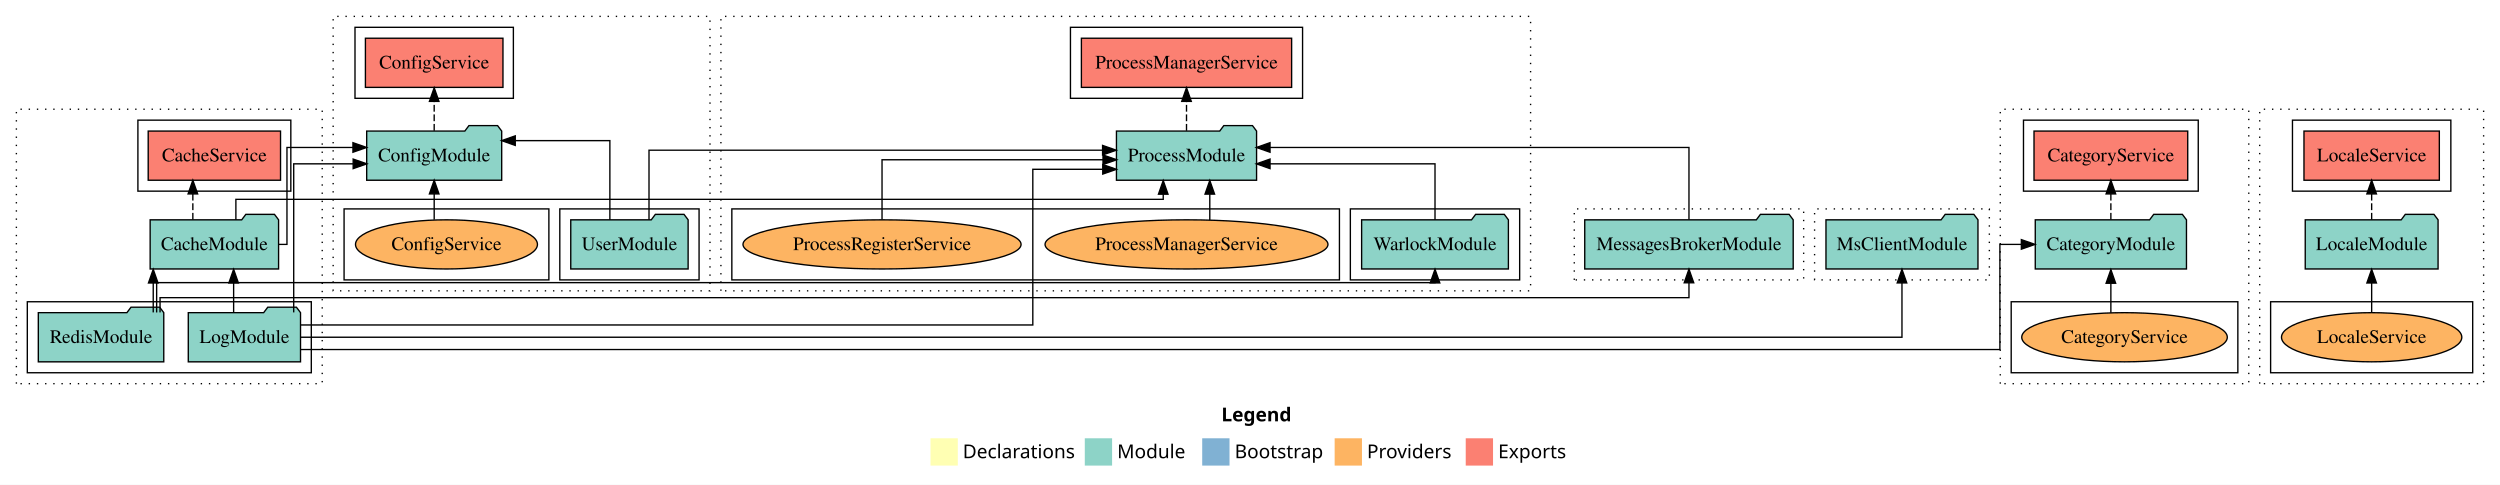
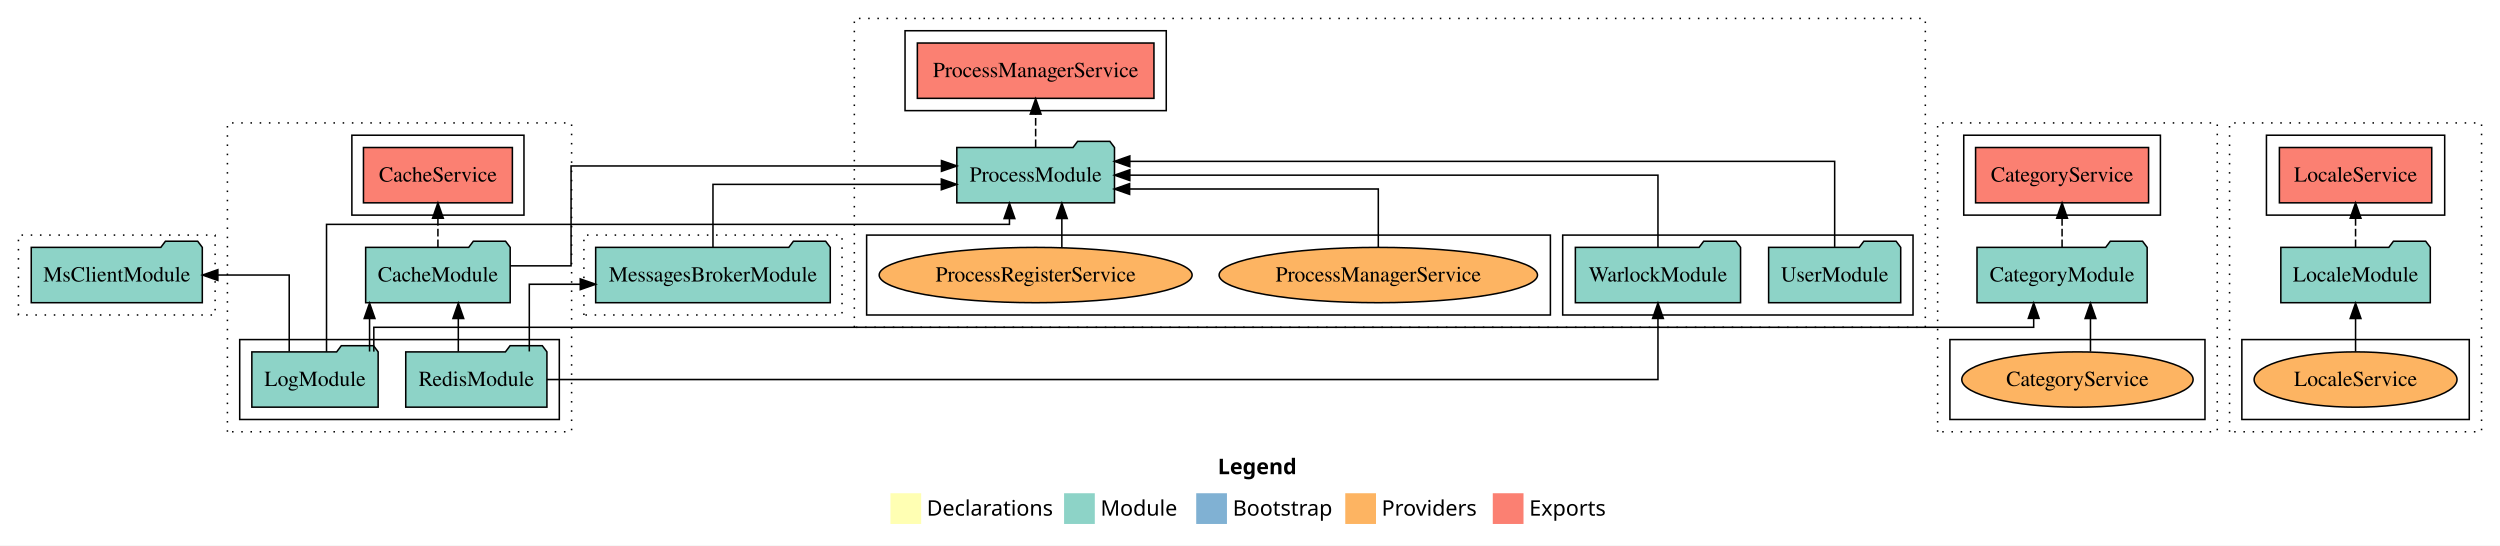
- <svg xmlns="http://www.w3.org/2000/svg" width="1831pt" height="355pt" viewBox="0.00 0.00 1831.00 355.00">
+ <svg xmlns="http://www.w3.org/2000/svg" width="1627pt" height="355pt" viewBox="0.00 0.00 1627.00 355.00">
  <g id="graph0" class="graph" transform="scale(1 1) rotate(0) translate(4 351)">
-     <polygon fill="white" stroke="transparent" points="-4,4 -4,-351 1827,-351 1827,4 -4,4" />
-     <text text-anchor="start" x="890.51" y="-42.4" font-family="Times-12" font-weight="bold" font-size="14.00">Legend</text>
-     <polygon fill="#ffffb3" stroke="transparent" points="677.5,-10 677.5,-30 697.5,-30 697.5,-10 677.5,-10" />
-     <text text-anchor="start" x="701.13" y="-15.4" font-family="Times-12" font-size="14.00">  Declarations</text>
-     <polygon fill="#8dd3c7" stroke="transparent" points="790.5,-10 790.5,-30 810.5,-30 810.5,-10 790.5,-10" />
-     <text text-anchor="start" x="814.23" y="-15.4" font-family="Times-12" font-size="14.00">  Module</text>
-     <polygon fill="#80b1d3" stroke="transparent" points="876.5,-10 876.5,-30 896.5,-30 896.5,-10 876.5,-10" />
-     <text text-anchor="start" x="900.28" y="-15.4" font-family="Times-12" font-size="14.00">  Bootstrap</text>
-     <polygon fill="#fdb462" stroke="transparent" points="973.5,-10 973.5,-30 993.5,-30 993.5,-10 973.5,-10" />
-     <text text-anchor="start" x="997.17" y="-15.4" font-family="Times-12" font-size="14.00">  Providers</text>
-     <polygon fill="#fb8072" stroke="transparent" points="1069.5,-10 1069.5,-30 1089.5,-30 1089.5,-10 1069.5,-10" />
-     <text text-anchor="start" x="1093.23" y="-15.4" font-family="Times-12" font-size="14.00">  Exports</text>
+     <polygon fill="white" stroke="transparent" points="-4,4 -4,-351 1623,-351 1623,4 -4,4" />
+     <text text-anchor="start" x="788.51" y="-42.4" font-family="Times-12" font-weight="bold" font-size="14.00">Legend</text>
+     <polygon fill="#ffffb3" stroke="transparent" points="575.5,-10 575.5,-30 595.5,-30 595.5,-10 575.5,-10" />
+     <text text-anchor="start" x="599.13" y="-15.4" font-family="Times-12" font-size="14.00">  Declarations</text>
+     <polygon fill="#8dd3c7" stroke="transparent" points="688.5,-10 688.5,-30 708.5,-30 708.5,-10 688.5,-10" />
+     <text text-anchor="start" x="712.23" y="-15.4" font-family="Times-12" font-size="14.00">  Module</text>
+     <polygon fill="#80b1d3" stroke="transparent" points="774.5,-10 774.5,-30 794.5,-30 794.5,-10 774.5,-10" />
+     <text text-anchor="start" x="798.28" y="-15.4" font-family="Times-12" font-size="14.00">  Bootstrap</text>
+     <polygon fill="#fdb462" stroke="transparent" points="871.5,-10 871.5,-30 891.5,-30 891.5,-10 871.5,-10" />
+     <text text-anchor="start" x="895.17" y="-15.4" font-family="Times-12" font-size="14.00">  Providers</text>
+     <polygon fill="#fb8072" stroke="transparent" points="967.5,-10 967.5,-30 987.5,-30 987.5,-10 967.5,-10" />
+     <text text-anchor="start" x="991.23" y="-15.4" font-family="Times-12" font-size="14.00">  Exports</text>
    <g id="clust7" class="cluster">
-       <polygon fill="none" stroke="black" stroke-dasharray="1,5" points="8,-70 8,-271 232,-271 232,-70 8,-70" />
+       <polygon fill="none" stroke="black" stroke-dasharray="1,5" points="144,-70 144,-271 368,-271 368,-70 144,-70" />
    </g>
    <g id="clust9" class="cluster">
-       <polygon fill="none" stroke="black" points="16,-78 16,-130 224,-130 224,-78 16,-78" />
+       <polygon fill="none" stroke="black" points="152,-78 152,-130 360,-130 360,-78 152,-78" />
    </g>
    <g id="clust10" class="cluster">
-       <polygon fill="none" stroke="black" points="97,-211 97,-263 209,-263 209,-211 97,-211" />
+       <polygon fill="none" stroke="black" points="225,-211 225,-263 337,-263 337,-211 225,-211" />
    </g>
    <g id="clust19" class="cluster">
-       <polygon fill="none" stroke="black" stroke-dasharray="1,5" points="1461,-70 1461,-271 1643,-271 1643,-70 1461,-70" />
+       <polygon fill="none" stroke="black" stroke-dasharray="1,5" points="1257,-70 1257,-271 1439,-271 1439,-70 1257,-70" />
    </g>
    <g id="clust22" class="cluster">
-       <polygon fill="none" stroke="black" points="1478,-211 1478,-263 1606,-263 1606,-211 1478,-211" />
+       <polygon fill="none" stroke="black" points="1274,-211 1274,-263 1402,-263 1402,-211 1274,-211" />
    </g>
    <g id="clust24" class="cluster">
-       <polygon fill="none" stroke="black" points="1469,-78 1469,-130 1635,-130 1635,-78 1469,-78" />
-     </g>
-     <g id="clust25" class="cluster">
-       <polygon fill="none" stroke="black" stroke-dasharray="1,5" points="240,-138 240,-339 516,-339 516,-138 240,-138" />
-     </g>
-     <g id="clust27" class="cluster">
-       <polygon fill="none" stroke="black" points="406,-146 406,-198 508,-198 508,-146 406,-146" />
-     </g>
-     <g id="clust28" class="cluster">
-       <polygon fill="none" stroke="black" points="256,-279 256,-331 372,-331 372,-279 256,-279" />
-     </g>
-     <g id="clust30" class="cluster">
-       <polygon fill="none" stroke="black" points="248,-146 248,-198 398,-198 398,-146 248,-146" />
+       <polygon fill="none" stroke="black" points="1265,-78 1265,-130 1431,-130 1431,-78 1265,-78" />
    </g>
    <g id="clust43" class="cluster">
-       <polygon fill="none" stroke="black" stroke-dasharray="1,5" points="1651,-70 1651,-271 1815,-271 1815,-70 1651,-70" />
+       <polygon fill="none" stroke="black" stroke-dasharray="1,5" points="1447,-70 1447,-271 1611,-271 1611,-70 1447,-70" />
    </g>
    <g id="clust46" class="cluster">
-       <polygon fill="none" stroke="black" points="1675,-211 1675,-263 1791,-263 1791,-211 1675,-211" />
+       <polygon fill="none" stroke="black" points="1471,-211 1471,-263 1587,-263 1587,-211 1471,-211" />
    </g>
    <g id="clust48" class="cluster">
-       <polygon fill="none" stroke="black" points="1659,-78 1659,-130 1807,-130 1807,-78 1659,-78" />
+       <polygon fill="none" stroke="black" points="1455,-78 1455,-130 1603,-130 1603,-78 1455,-78" />
    </g>
    <g id="clust61" class="cluster">
-       <polygon fill="none" stroke="black" stroke-dasharray="1,5" points="1149,-146 1149,-198 1317,-198 1317,-146 1149,-146" />
+       <polygon fill="none" stroke="black" stroke-dasharray="1,5" points="376,-146 376,-198 544,-198 544,-146 376,-146" />
    </g>
    <g id="clust67" class="cluster">
-       <polygon fill="none" stroke="black" stroke-dasharray="1,5" points="1325,-146 1325,-198 1453,-198 1453,-146 1325,-146" />
+       <polygon fill="none" stroke="black" stroke-dasharray="1,5" points="8,-146 8,-198 136,-198 136,-146 8,-146" />
    </g>
    <g id="clust73" class="cluster">
-       <polygon fill="none" stroke="black" stroke-dasharray="1,5" points="524,-138 524,-339 1117,-339 1117,-138 524,-138" />
+       <polygon fill="none" stroke="black" stroke-dasharray="1,5" points="552,-138 552,-339 1249,-339 1249,-138 552,-138" />
    </g>
    <g id="clust75" class="cluster">
-       <polygon fill="none" stroke="black" points="985,-146 985,-198 1109,-198 1109,-146 985,-146" />
+       <polygon fill="none" stroke="black" points="1013,-146 1013,-198 1241,-198 1241,-146 1013,-146" />
    </g>
    <g id="clust76" class="cluster">
-       <polygon fill="none" stroke="black" points="780,-279 780,-331 950,-331 950,-279 780,-279" />
+       <polygon fill="none" stroke="black" points="585,-279 585,-331 755,-331 755,-279 585,-279" />
    </g>
    <g id="clust78" class="cluster">
-       <polygon fill="none" stroke="black" points="532,-146 532,-198 977,-198 977,-146 532,-146" />
+       <polygon fill="none" stroke="black" points="560,-146 560,-198 1005,-198 1005,-146 560,-146" />
    </g>
    <g id="node1" class="node">
-       <polygon fill="#8dd3c7" stroke="black" points="216.1,-122 213.1,-126 192.1,-126 189.1,-122 133.9,-122 133.9,-86 216.1,-86 216.1,-122" />
-       <text text-anchor="middle" x="175" y="-99.8" font-family="Times,serif" font-size="14.00">LogModule</text>
+       <polygon fill="#8dd3c7" stroke="black" points="242.1,-122 239.1,-126 218.1,-126 215.1,-122 159.9,-122 159.9,-86 242.1,-86 242.1,-122" />
+       <text text-anchor="middle" x="201" y="-99.8" font-family="Times,serif" font-size="14.00">LogModule</text>
    </g>
    <g id="node3" class="node">
-       <polygon fill="#8dd3c7" stroke="black" points="200.03,-190 197.03,-194 176.03,-194 173.03,-190 105.97,-190 105.97,-154 200.03,-154 200.03,-190" />
-       <text text-anchor="middle" x="153" y="-167.8" font-family="Times,serif" font-size="14.00">CacheModule</text>
+       <polygon fill="#8dd3c7" stroke="black" points="328.03,-190 325.03,-194 304.03,-194 301.03,-190 233.97,-190 233.97,-154 328.03,-154 328.03,-190" />
+       <text text-anchor="middle" x="281" y="-167.8" font-family="Times,serif" font-size="14.00">CacheModule</text>
    </g>
    <g id="edge1" class="edge">
-       <path fill="none" stroke="black" d="M167.11,-122.22C167.11,-122.22 167.11,-143.73 167.11,-143.73" />
-       <polygon fill="black" stroke="black" points="163.61,-143.73 167.11,-153.73 170.61,-143.73 163.61,-143.73" />
+       <path fill="none" stroke="black" d="M236.51,-122.22C236.51,-122.22 236.51,-143.73 236.51,-143.73" />
+       <polygon fill="black" stroke="black" points="233.01,-143.73 236.51,-153.73 240.01,-143.73 233.01,-143.73" />
    </g>
    <g id="node5" class="node">
-       <polygon fill="#8dd3c7" stroke="black" points="1597.37,-190 1594.37,-194 1573.37,-194 1570.37,-190 1486.63,-190 1486.63,-154 1597.37,-154 1597.37,-190" />
-       <text text-anchor="middle" x="1542" y="-167.8" font-family="Times,serif" font-size="14.00">CategoryModule</text>
+       <polygon fill="#8dd3c7" stroke="black" points="1393.37,-190 1390.37,-194 1369.37,-194 1366.37,-190 1282.63,-190 1282.63,-154 1393.37,-154 1393.37,-190" />
+       <text text-anchor="middle" x="1338" y="-167.8" font-family="Times,serif" font-size="14.00">CategoryModule</text>
    </g>
    <g id="edge4" class="edge">
-       <path fill="none" stroke="black" d="M216.32,-95C436.39,-95 1460.72,-95 1460.72,-95 1460.72,-95 1460.72,-172 1460.72,-172 1460.72,-172 1476.44,-172 1476.44,-172" />
-       <polygon fill="black" stroke="black" points="1476.44,-175.5 1486.44,-172 1476.44,-168.5 1476.44,-175.5" />
+       <path fill="none" stroke="black" d="M239.28,-122.19C239.28,-130.28 239.28,-138 239.28,-138 239.28,-138 1319.52,-138 1319.52,-138 1319.52,-138 1319.52,-143.81 1319.52,-143.81" />
+       <polygon fill="black" stroke="black" points="1316.02,-143.81 1319.52,-153.81 1323.02,-143.81 1316.02,-143.81" />
+     </g>
+     <g id="node12" class="node">
+       <polygon fill="#8dd3c7" stroke="black" points="127.66,-190 124.66,-194 103.66,-194 100.66,-190 16.34,-190 16.34,-154 127.66,-154 127.66,-190" />
+       <text text-anchor="middle" x="72" y="-167.8" font-family="Times,serif" font-size="14.00">MsClientModule</text>
+     </g>
+     <g id="edge10" class="edge">
+       <path fill="none" stroke="black" d="M184.22,-122.22C184.22,-142.37 184.22,-172 184.22,-172 184.22,-172 137.78,-172 137.78,-172" />
+       <polygon fill="black" stroke="black" points="137.78,-168.5 127.78,-172 137.78,-175.5 137.78,-168.5" />
+     </g>
+     <g id="node15" class="node">
+       <polygon fill="#8dd3c7" stroke="black" points="721.31,-255 718.31,-259 697.31,-259 694.31,-255 618.69,-255 618.69,-219 721.31,-219 721.31,-255" />
+       <text text-anchor="middle" x="670" y="-232.8" font-family="Times,serif" font-size="14.00">ProcessModule</text>
+     </g>
+     <g id="edge12" class="edge">
+       <path fill="none" stroke="black" d="M208.5,-122.06C208.5,-151.11 208.5,-205 208.5,-205 208.5,-205 652.95,-205 652.95,-205 652.95,-205 652.95,-208.76 652.95,-208.76" />
+       <polygon fill="black" stroke="black" points="649.45,-208.76 652.95,-218.76 656.45,-208.76 649.45,-208.76" />
+     </g>
+     <g id="node2" class="node">
+       <polygon fill="#8dd3c7" stroke="black" points="351.94,-122 348.94,-126 327.94,-126 324.94,-122 260.06,-122 260.06,-86 351.94,-86 351.94,-122" />
+       <text text-anchor="middle" x="306" y="-99.8" font-family="Times,serif" font-size="14.00">RedisModule</text>
+     </g>
+     <g id="edge2" class="edge">
+       <path fill="none" stroke="black" d="M294.27,-122.22C294.27,-122.22 294.27,-143.73 294.27,-143.73" />
+       <polygon fill="black" stroke="black" points="290.77,-143.73 294.27,-153.73 297.77,-143.73 290.77,-143.73" />
+     </g>
+     <g id="node11" class="node">
+       <polygon fill="#8dd3c7" stroke="black" points="536.34,-190 533.34,-194 512.34,-194 509.34,-190 383.66,-190 383.66,-154 536.34,-154 536.34,-190" />
+       <text text-anchor="middle" x="460" y="-167.8" font-family="Times,serif" font-size="14.00">MessagesBrokerModule</text>
+     </g>
+     <g id="edge9" class="edge">
+       <path fill="none" stroke="black" d="M340.47,-122.27C340.47,-140.56 340.47,-166 340.47,-166 340.47,-166 373.63,-166 373.63,-166" />
+       <polygon fill="black" stroke="black" points="373.63,-169.5 383.63,-166 373.63,-162.5 373.63,-169.5" />
+     </g>
+     <g id="node14" class="node">
+       <polygon fill="#8dd3c7" stroke="black" points="1128.75,-190 1125.75,-194 1104.75,-194 1101.75,-190 1021.25,-190 1021.25,-154 1128.75,-154 1128.75,-190" />
+       <text text-anchor="middle" x="1075" y="-167.8" font-family="Times,serif" font-size="14.00">WarlockModule</text>
+     </g>
+     <g id="edge19" class="edge">
+       <path fill="none" stroke="black" d="M351.8,-104C517.35,-104 1075,-104 1075,-104 1075,-104 1075,-143.78 1075,-143.78" />
+       <polygon fill="black" stroke="black" points="1071.5,-143.78 1075,-153.78 1078.5,-143.78 1071.5,-143.78" />
+     </g>
+     <g id="node4" class="node">
+       <polygon fill="#fb8072" stroke="black" points="329.46,-255 232.54,-255 232.54,-219 329.46,-219 329.46,-255" />
+       <text text-anchor="middle" x="281" y="-232.8" font-family="Times,serif" font-size="14.00">CacheService </text>
+     </g>
+     <g id="edge3" class="edge">
+       <path fill="none" stroke="black" stroke-dasharray="5,2" d="M281,-190.11C281,-190.11 281,-208.99 281,-208.99" />
+       <polygon fill="black" stroke="black" points="277.5,-208.99 281,-218.99 284.5,-208.99 277.5,-208.99" />
+     </g>
+     <g id="edge11" class="edge">
+       <path fill="none" stroke="black" d="M328.13,-178C348.45,-178 367.65,-178 367.65,-178 367.65,-178 367.65,-243 367.65,-243 367.65,-243 608.71,-243 608.71,-243" />
+       <polygon fill="black" stroke="black" points="608.71,-246.5 618.71,-243 608.71,-239.5 608.71,-246.5" />
+     </g>
+     <g id="node6" class="node">
+       <polygon fill="#fb8072" stroke="black" points="1394.29,-255 1281.71,-255 1281.71,-219 1394.29,-219 1394.29,-255" />
+       <text text-anchor="middle" x="1338" y="-232.8" font-family="Times,serif" font-size="14.00">CategoryService </text>
+     </g>
+     <g id="edge5" class="edge">
+       <path fill="none" stroke="black" stroke-dasharray="5,2" d="M1338,-190.11C1338,-190.11 1338,-208.99 1338,-208.99" />
+       <polygon fill="black" stroke="black" points="1334.5,-208.99 1338,-218.99 1341.5,-208.99 1334.5,-208.99" />
+     </g>
+     <g id="node7" class="node">
+       <ellipse fill="#fdb462" stroke="black" cx="1348" cy="-104" rx="75.28" ry="18" />
+       <text text-anchor="middle" x="1348" y="-99.8" font-family="Times,serif" font-size="14.00">CategoryService</text>
+     </g>
+     <g id="edge6" class="edge">
+       <path fill="none" stroke="black" d="M1356.48,-122.22C1356.48,-122.22 1356.48,-143.73 1356.48,-143.73" />
+       <polygon fill="black" stroke="black" points="1352.98,-143.73 1356.48,-153.73 1359.98,-143.73 1352.98,-143.73" />
+     </g>
+     <g id="node8" class="node">
+       <polygon fill="#fb8072" stroke="black" points="1578.57,-255 1479.43,-255 1479.43,-219 1578.57,-219 1578.57,-255" />
+       <text text-anchor="middle" x="1529" y="-232.8" font-family="Times,serif" font-size="14.00">LocaleService </text>
    </g>
    <g id="node9" class="node">
-       <polygon fill="#8dd3c7" stroke="black" points="363.44,-255 360.44,-259 339.44,-259 336.44,-255 264.56,-255 264.56,-219 363.44,-219 363.44,-255" />
-       <text text-anchor="middle" x="314" y="-232.8" font-family="Times,serif" font-size="14.00">ConfigModule</text>
+       <polygon fill="#8dd3c7" stroke="black" points="1577.64,-190 1574.64,-194 1553.64,-194 1550.64,-190 1480.36,-190 1480.36,-154 1577.64,-154 1577.64,-190" />
+       <text text-anchor="middle" x="1529" y="-167.8" font-family="Times,serif" font-size="14.00">LocaleModule</text>
+     </g>
+     <g id="edge7" class="edge">
+       <path fill="none" stroke="black" stroke-dasharray="5,2" d="M1529,-190.11C1529,-190.11 1529,-208.99 1529,-208.99" />
+       <polygon fill="black" stroke="black" points="1525.5,-208.99 1529,-218.99 1532.5,-208.99 1525.5,-208.99" />
+     </g>
+     <g id="node10" class="node">
+       <ellipse fill="#fdb462" stroke="black" cx="1529" cy="-104" rx="66.03" ry="18" />
+       <text text-anchor="middle" x="1529" y="-99.8" font-family="Times,serif" font-size="14.00">LocaleService</text>
    </g>
    <g id="edge8" class="edge">
-       <path fill="none" stroke="black" d="M211.11,-122.2C211.11,-157.31 211.11,-231 211.11,-231 211.11,-231 254.66,-231 254.66,-231" />
-       <polygon fill="black" stroke="black" points="254.66,-234.5 264.66,-231 254.66,-227.5 254.66,-234.5" />
+       <path fill="none" stroke="black" d="M1529,-122.22C1529,-122.22 1529,-143.73 1529,-143.73" />
+       <polygon fill="black" stroke="black" points="1525.5,-143.73 1529,-153.73 1532.5,-143.73 1525.5,-143.73" />
+     </g>
+     <g id="edge13" class="edge">
+       <path fill="none" stroke="black" d="M460,-190.02C460,-207.37 460,-231 460,-231 460,-231 608.63,-231 608.63,-231" />
+       <polygon fill="black" stroke="black" points="608.63,-234.5 618.63,-231 608.63,-227.5 608.63,-234.5" />
+     </g>
+     <g id="node13" class="node">
+       <polygon fill="#8dd3c7" stroke="black" points="1232.98,-190 1229.98,-194 1208.98,-194 1205.98,-190 1147.02,-190 1147.02,-154 1232.98,-154 1232.98,-190" />
+       <text text-anchor="middle" x="1190" y="-167.8" font-family="Times,serif" font-size="14.00">UserModule</text>
+     </g>
+     <g id="edge14" class="edge">
+       <path fill="none" stroke="black" d="M1190,-190.29C1190,-212.21 1190,-246 1190,-246 1190,-246 731.28,-246 731.28,-246" />
+       <polygon fill="black" stroke="black" points="731.28,-242.5 721.28,-246 731.28,-249.5 731.28,-242.5" />
+     </g>
+     <g id="edge15" class="edge">
+       <path fill="none" stroke="black" d="M1075,-190.11C1075,-209.34 1075,-237 1075,-237 1075,-237 731.29,-237 731.29,-237" />
+       <polygon fill="black" stroke="black" points="731.29,-233.5 721.29,-237 731.29,-240.5 731.29,-233.5" />
    </g>
    <g id="node16" class="node">
-       <polygon fill="#8dd3c7" stroke="black" points="1444.66,-190 1441.66,-194 1420.66,-194 1417.66,-190 1333.34,-190 1333.34,-154 1444.66,-154 1444.66,-190" />
-       <text text-anchor="middle" x="1389" y="-167.8" font-family="Times,serif" font-size="14.00">MsClientModule</text>
-     </g>
-     <g id="edge15" class="edge">
-       <path fill="none" stroke="black" d="M216.09,-104C428.15,-104 1389,-104 1389,-104 1389,-104 1389,-143.78 1389,-143.78" />
-       <polygon fill="black" stroke="black" points="1385.5,-143.78 1389,-153.78 1392.5,-143.78 1385.5,-143.78" />
+       <polygon fill="#fb8072" stroke="black" points="746.99,-323 593.01,-323 593.01,-287 746.99,-287 746.99,-323" />
+       <text text-anchor="middle" x="670" y="-300.8" font-family="Times,serif" font-size="14.00">ProcessManagerService </text>
+     </g>
+     <g id="edge16" class="edge">
+       <path fill="none" stroke="black" stroke-dasharray="5,2" d="M670,-255.22C670,-255.22 670,-276.73 670,-276.73" />
+       <polygon fill="black" stroke="black" points="666.5,-276.73 670,-286.73 673.5,-276.73 666.5,-276.73" />
+     </g>
+     <g id="node17" class="node">
+       <ellipse fill="#fdb462" stroke="black" cx="893" cy="-172" rx="103.61" ry="18" />
+       <text text-anchor="middle" x="893" y="-167.8" font-family="Times,serif" font-size="14.00">ProcessManagerService</text>
+     </g>
+     <g id="edge17" class="edge">
+       <path fill="none" stroke="black" d="M893,-190.03C893,-206.4 893,-228 893,-228 893,-228 731.16,-228 731.16,-228" />
+       <polygon fill="black" stroke="black" points="731.16,-224.5 721.16,-228 731.16,-231.5 731.16,-224.5" />
    </g>
    <g id="node18" class="node">
-       <polygon fill="#8dd3c7" stroke="black" points="916.31,-255 913.31,-259 892.31,-259 889.31,-255 813.69,-255 813.69,-219 916.31,-219 916.31,-255" />
-       <text text-anchor="middle" x="865" y="-232.8" font-family="Times,serif" font-size="14.00">ProcessModule</text>
-     </g>
-     <g id="edge17" class="edge">
-       <path fill="none" stroke="black" d="M216.06,-113C347.98,-113 752.43,-113 752.43,-113 752.43,-113 752.43,-227 752.43,-227 752.43,-227 803.66,-227 803.66,-227" />
-       <polygon fill="black" stroke="black" points="803.66,-230.5 813.66,-227 803.66,-223.5 803.66,-230.5" />
-     </g>
-     <g id="node2" class="node">
-       <polygon fill="#8dd3c7" stroke="black" points="115.94,-122 112.94,-126 91.94,-126 88.94,-122 24.06,-122 24.06,-86 115.94,-86 115.94,-122" />
-       <text text-anchor="middle" x="70" y="-99.8" font-family="Times,serif" font-size="14.00">RedisModule</text>
-     </g>
-     <g id="edge2" class="edge">
-       <path fill="none" stroke="black" d="M108.23,-122.22C108.23,-122.22 108.23,-143.73 108.23,-143.73" />
-       <polygon fill="black" stroke="black" points="104.73,-143.73 108.23,-153.73 111.73,-143.73 104.73,-143.73" />
-     </g>
-     <g id="node15" class="node">
-       <polygon fill="#8dd3c7" stroke="black" points="1309.34,-190 1306.34,-194 1285.34,-194 1282.34,-190 1156.66,-190 1156.66,-154 1309.34,-154 1309.34,-190" />
-       <text text-anchor="middle" x="1233" y="-167.8" font-family="Times,serif" font-size="14.00">MessagesBrokerModule</text>
-     </g>
-     <g id="edge14" class="edge">
-       <path fill="none" stroke="black" d="M113.22,-122.2C113.22,-128.03 113.22,-133 113.22,-133 113.22,-133 1233,-133 1233,-133 1233,-133 1233,-143.87 1233,-143.87" />
-       <polygon fill="black" stroke="black" points="1229.5,-143.87 1233,-153.87 1236.5,-143.87 1229.5,-143.87" />
-     </g>
-     <g id="node17" class="node">
-       <polygon fill="#8dd3c7" stroke="black" points="1100.75,-190 1097.75,-194 1076.75,-194 1073.75,-190 993.25,-190 993.25,-154 1100.75,-154 1100.75,-190" />
-       <text text-anchor="middle" x="1047" y="-167.8" font-family="Times,serif" font-size="14.00">WarlockModule</text>
-     </g>
-     <g id="edge24" class="edge">
-       <path fill="none" stroke="black" d="M110.73,-122.13C110.73,-132.71 110.73,-144 110.73,-144 110.73,-144 1047,-144 1047,-144 1047,-144 1047,-144.98 1047,-144.98" />
-       <polygon fill="black" stroke="black" points="1043.5,-143.79 1047,-153.79 1050.5,-143.79 1043.5,-143.79" />
-     </g>
-     <g id="node4" class="node">
-       <polygon fill="#fb8072" stroke="black" points="201.46,-255 104.54,-255 104.54,-219 201.46,-219 201.46,-255" />
-       <text text-anchor="middle" x="153" y="-232.8" font-family="Times,serif" font-size="14.00">CacheService </text>
-     </g>
-     <g id="edge3" class="edge">
-       <path fill="none" stroke="black" stroke-dasharray="5,2" d="M137.24,-190.11C137.24,-190.11 137.24,-208.99 137.24,-208.99" />
-       <polygon fill="black" stroke="black" points="133.75,-208.99 137.24,-218.99 140.75,-208.99 133.75,-208.99" />
-     </g>
-     <g id="edge7" class="edge">
-       <path fill="none" stroke="black" d="M200.07,-172C203.8,-172 206.17,-172 206.17,-172 206.17,-172 206.17,-243 206.17,-243 206.17,-243 254.5,-243 254.5,-243" />
-       <polygon fill="black" stroke="black" points="254.5,-246.5 264.5,-243 254.5,-239.5 254.5,-246.5" />
-     </g>
-     <g id="edge16" class="edge">
-       <path fill="none" stroke="black" d="M168.76,-190.04C168.76,-197.75 168.76,-205 168.76,-205 168.76,-205 847.95,-205 847.95,-205 847.95,-205 847.95,-208.76 847.95,-208.76" />
-       <polygon fill="black" stroke="black" points="844.45,-208.76 847.95,-218.76 851.45,-208.76 844.45,-208.76" />
-     </g>
-     <g id="node6" class="node">
-       <polygon fill="#fb8072" stroke="black" points="1598.29,-255 1485.71,-255 1485.71,-219 1598.29,-219 1598.29,-255" />
-       <text text-anchor="middle" x="1542" y="-232.8" font-family="Times,serif" font-size="14.00">CategoryService </text>
-     </g>
-     <g id="edge5" class="edge">
-       <path fill="none" stroke="black" stroke-dasharray="5,2" d="M1542,-190.11C1542,-190.11 1542,-208.99 1542,-208.99" />
-       <polygon fill="black" stroke="black" points="1538.5,-208.99 1542,-218.99 1545.5,-208.99 1538.5,-208.99" />
-     </g>
-     <g id="node7" class="node">
-       <ellipse fill="#fdb462" stroke="black" cx="1552" cy="-104" rx="75.28" ry="18" />
-       <text text-anchor="middle" x="1552" y="-99.8" font-family="Times,serif" font-size="14.00">CategoryService</text>
-     </g>
-     <g id="edge6" class="edge">
-       <path fill="none" stroke="black" d="M1542,-121.87C1542,-121.87 1542,-143.54 1542,-143.54" />
-       <polygon fill="black" stroke="black" points="1538.5,-143.54 1542,-153.54 1545.5,-143.54 1538.5,-143.54" />
-     </g>
-     <g id="node8" class="node">
-       <polygon fill="#8dd3c7" stroke="black" points="499.98,-190 496.98,-194 475.98,-194 472.98,-190 414.02,-190 414.02,-154 499.98,-154 499.98,-190" />
-       <text text-anchor="middle" x="457" y="-167.8" font-family="Times,serif" font-size="14.00">UserModule</text>
-     </g>
-     <g id="edge9" class="edge">
-       <path fill="none" stroke="black" d="M442.67,-190.01C442.67,-212.49 442.67,-248 442.67,-248 442.67,-248 373.38,-248 373.38,-248" />
-       <polygon fill="black" stroke="black" points="373.38,-244.5 363.38,-248 373.38,-251.5 373.38,-244.5" />
-     </g>
-     <g id="edge19" class="edge">
-       <path fill="none" stroke="black" d="M471.33,-190.13C471.33,-210.57 471.33,-241 471.33,-241 471.33,-241 803.53,-241 803.53,-241" />
-       <polygon fill="black" stroke="black" points="803.53,-244.5 813.53,-241 803.53,-237.5 803.53,-244.5" />
-     </g>
-     <g id="node10" class="node">
-       <polygon fill="#fb8072" stroke="black" points="364.37,-323 263.63,-323 263.63,-287 364.37,-287 364.37,-323" />
-       <text text-anchor="middle" x="314" y="-300.8" font-family="Times,serif" font-size="14.00">ConfigService </text>
-     </g>
-     <g id="edge10" class="edge">
-       <path fill="none" stroke="black" stroke-dasharray="5,2" d="M314,-255.22C314,-255.22 314,-276.73 314,-276.73" />
-       <polygon fill="black" stroke="black" points="310.5,-276.73 314,-286.73 317.5,-276.73 310.5,-276.73" />
-     </g>
-     <g id="node11" class="node">
-       <ellipse fill="#fdb462" stroke="black" cx="323" cy="-172" rx="66.63" ry="18" />
-       <text text-anchor="middle" x="323" y="-167.8" font-family="Times,serif" font-size="14.00">ConfigService</text>
-     </g>
-     <g id="edge11" class="edge">
-       <path fill="none" stroke="black" d="M314,-190.11C314,-190.11 314,-208.99 314,-208.99" />
-       <polygon fill="black" stroke="black" points="310.5,-208.99 314,-218.99 317.5,-208.99 310.5,-208.99" />
-     </g>
-     <g id="node12" class="node">
-       <polygon fill="#fb8072" stroke="black" points="1782.57,-255 1683.43,-255 1683.43,-219 1782.57,-219 1782.57,-255" />
-       <text text-anchor="middle" x="1733" y="-232.8" font-family="Times,serif" font-size="14.00">LocaleService </text>
-     </g>
-     <g id="node13" class="node">
-       <polygon fill="#8dd3c7" stroke="black" points="1781.64,-190 1778.64,-194 1757.64,-194 1754.64,-190 1684.36,-190 1684.36,-154 1781.64,-154 1781.64,-190" />
-       <text text-anchor="middle" x="1733" y="-167.8" font-family="Times,serif" font-size="14.00">LocaleModule</text>
-     </g>
-     <g id="edge12" class="edge">
-       <path fill="none" stroke="black" stroke-dasharray="5,2" d="M1733,-190.11C1733,-190.11 1733,-208.99 1733,-208.99" />
-       <polygon fill="black" stroke="black" points="1729.5,-208.99 1733,-218.99 1736.5,-208.99 1729.5,-208.99" />
-     </g>
-     <g id="node14" class="node">
-       <ellipse fill="#fdb462" stroke="black" cx="1733" cy="-104" rx="66.03" ry="18" />
-       <text text-anchor="middle" x="1733" y="-99.8" font-family="Times,serif" font-size="14.00">LocaleService</text>
-     </g>
-     <g id="edge13" class="edge">
-       <path fill="none" stroke="black" d="M1733,-122.22C1733,-122.22 1733,-143.73 1733,-143.73" />
-       <polygon fill="black" stroke="black" points="1729.5,-143.73 1733,-153.73 1736.5,-143.73 1729.5,-143.73" />
+       <ellipse fill="#fdb462" stroke="black" cx="670" cy="-172" rx="101.84" ry="18" />
+       <text text-anchor="middle" x="670" y="-167.8" font-family="Times,serif" font-size="14.00">ProcessRegisterService</text>
    </g>
    <g id="edge18" class="edge">
-       <path fill="none" stroke="black" d="M1233,-190.28C1233,-211.32 1233,-243 1233,-243 1233,-243 926.17,-243 926.17,-243" />
-       <polygon fill="black" stroke="black" points="926.17,-239.5 916.17,-243 926.17,-246.5 926.17,-239.5" />
-     </g>
-     <g id="edge20" class="edge">
-       <path fill="none" stroke="black" d="M1047,-190.02C1047,-207.37 1047,-231 1047,-231 1047,-231 926.18,-231 926.18,-231" />
-       <polygon fill="black" stroke="black" points="926.18,-227.5 916.18,-231 926.18,-234.5 926.18,-227.5" />
-     </g>
-     <g id="node19" class="node">
-       <polygon fill="#fb8072" stroke="black" points="941.99,-323 788.01,-323 788.01,-287 941.99,-287 941.99,-323" />
-       <text text-anchor="middle" x="865" y="-300.8" font-family="Times,serif" font-size="14.00">ProcessManagerService </text>
-     </g>
-     <g id="edge21" class="edge">
-       <path fill="none" stroke="black" stroke-dasharray="5,2" d="M865,-255.22C865,-255.22 865,-276.73 865,-276.73" />
-       <polygon fill="black" stroke="black" points="861.5,-276.73 865,-286.73 868.5,-276.73 861.5,-276.73" />
-     </g>
-     <g id="node20" class="node">
-       <ellipse fill="#fdb462" stroke="black" cx="865" cy="-172" rx="103.61" ry="18" />
-       <text text-anchor="middle" x="865" y="-167.8" font-family="Times,serif" font-size="14.00">ProcessManagerService</text>
-     </g>
-     <g id="edge22" class="edge">
-       <path fill="none" stroke="black" d="M882.05,-189.76C882.05,-189.76 882.05,-208.81 882.05,-208.81" />
-       <polygon fill="black" stroke="black" points="878.55,-208.81 882.05,-218.81 885.55,-208.81 878.55,-208.81" />
-     </g>
-     <g id="node21" class="node">
-       <ellipse fill="#fdb462" stroke="black" cx="642" cy="-172" rx="101.84" ry="18" />
-       <text text-anchor="middle" x="642" y="-167.8" font-family="Times,serif" font-size="14.00">ProcessRegisterService</text>
-     </g>
-     <g id="edge23" class="edge">
-       <path fill="none" stroke="black" d="M642,-190.27C642,-208.56 642,-234 642,-234 642,-234 803.84,-234 803.84,-234" />
-       <polygon fill="black" stroke="black" points="803.84,-237.5 813.84,-234 803.84,-230.5 803.84,-237.5" />
+       <path fill="none" stroke="black" d="M687.05,-189.76C687.05,-189.76 687.05,-208.81 687.05,-208.81" />
+       <polygon fill="black" stroke="black" points="683.55,-208.81 687.05,-218.81 690.55,-208.81 683.55,-208.81" />
    </g>
  </g>
</svg>
